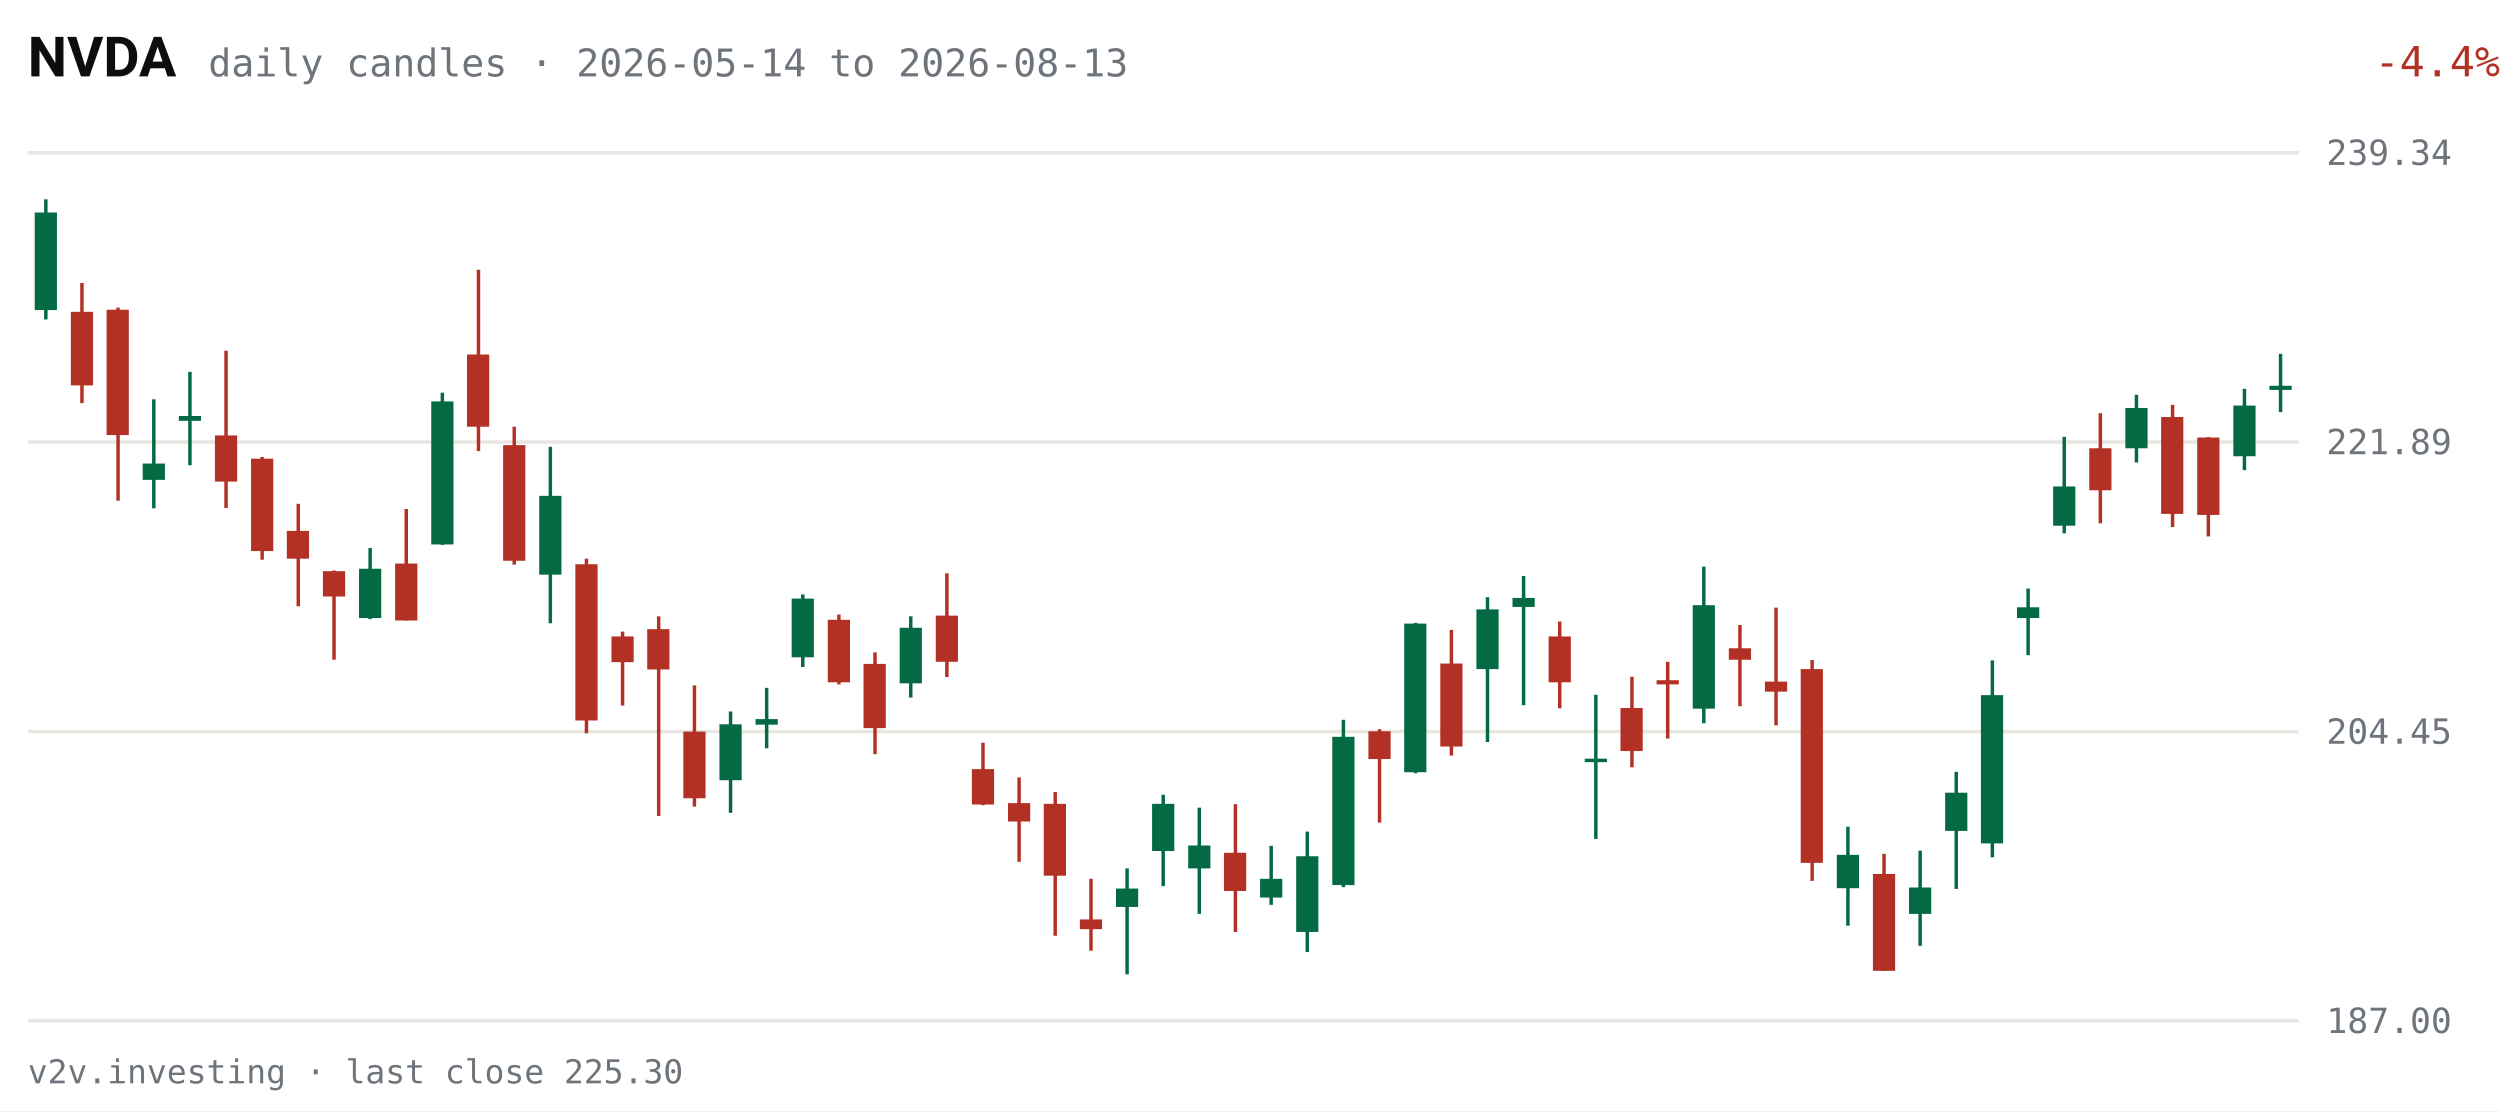
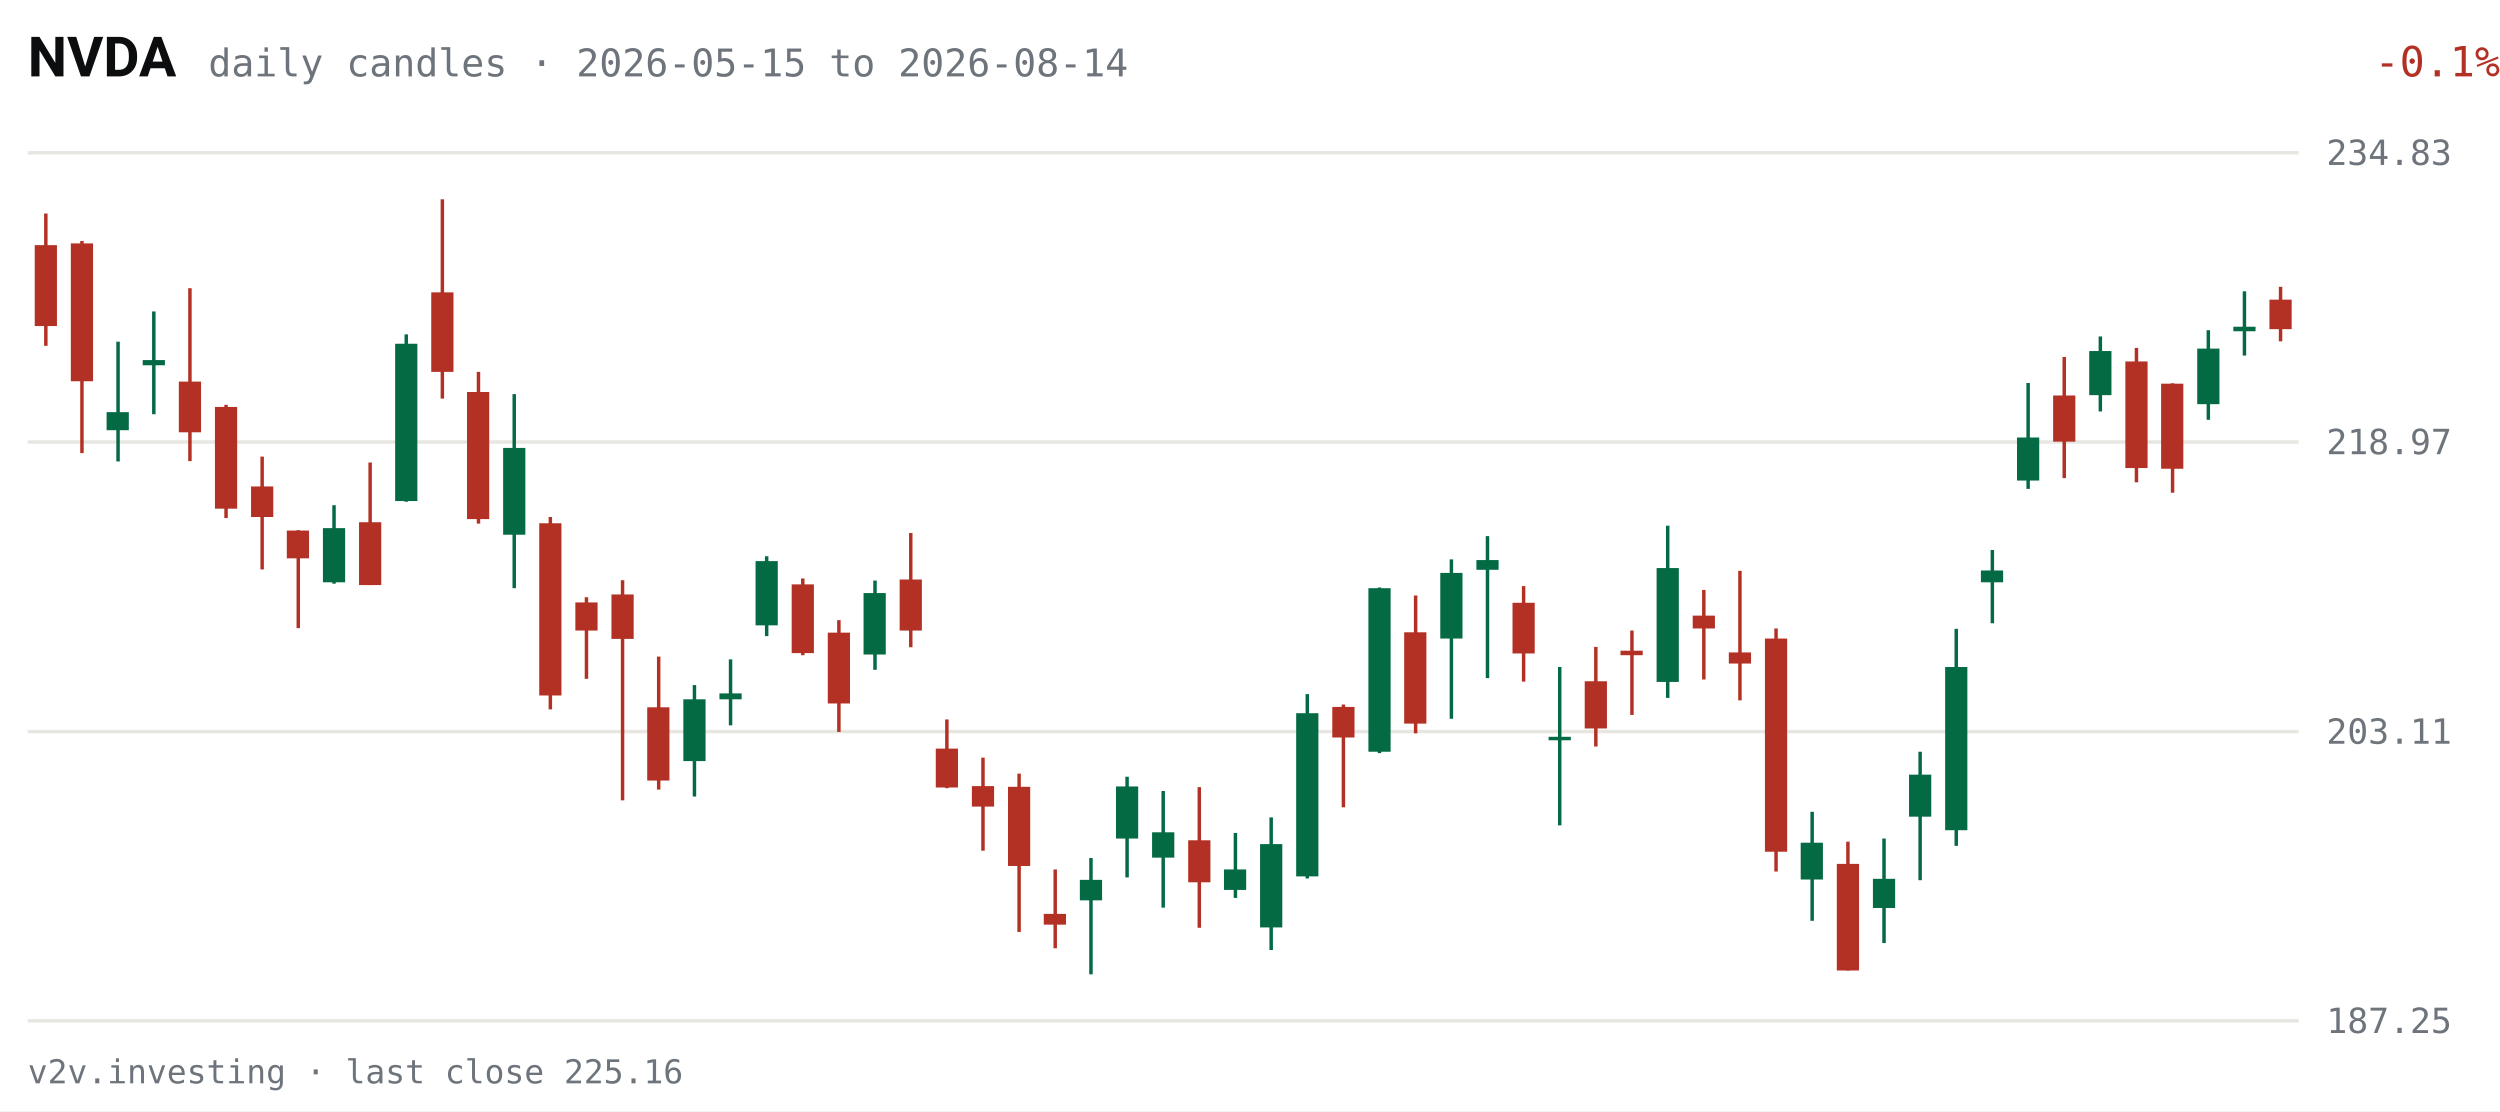
<svg xmlns="http://www.w3.org/2000/svg" viewBox="0 0 720 320" width="720" height="320" role="img" aria-label="NVDA daily candles, last 63 sessions">
  <rect width="720" height="320" fill="#FFFFFF" />
  <text x="8" y="22" fill="#0C0D0E" font-size="16" font-weight="600" font-family="system-ui,-apple-system,Segoe UI,Roboto,sans-serif">NVDA</text>
-   <text x="60" y="22" fill="#6E747B" font-size="11" font-family="ui-monospace,SFMono-Regular,Menlo,Consolas,monospace">daily candles · 2026-05-14 to 2026-08-13</text>
-   <text x="670" y="22" fill="#B33124" font-size="12" text-anchor="end" font-family="ui-monospace,SFMono-Regular,Menlo,Consolas,monospace" transform="translate(50,0)">-4.4%</text>
+   <text x="60" y="22" fill="#6E747B" font-size="11" font-family="ui-monospace,SFMono-Regular,Menlo,Consolas,monospace">daily candles · 2026-05-15 to 2026-08-14</text>
+   <text x="670" y="22" fill="#B33124" font-size="12" text-anchor="end" font-family="ui-monospace,SFMono-Regular,Menlo,Consolas,monospace" transform="translate(50,0)">-0.1%</text>
  <g font-family="ui-monospace,SFMono-Regular,Menlo,Consolas,monospace">
    <line x1="8" y1="294.0" x2="662" y2="294.0" stroke="#E7E6E1" stroke-width="1" />
-     <text x="670" y="297.5" fill="#6E747B" font-size="10">187.00</text>
+     <text x="670" y="297.5" fill="#6E747B" font-size="10">187.25</text>
    <line x1="8" y1="210.7" x2="662" y2="210.7" stroke="#E7E6E1" stroke-width="1" />
-     <text x="670" y="214.2" fill="#6E747B" font-size="10">204.45</text>
+     <text x="670" y="214.2" fill="#6E747B" font-size="10">203.11</text>
    <line x1="8" y1="127.3" x2="662" y2="127.3" stroke="#E7E6E1" stroke-width="1" />
-     <text x="670" y="130.8" fill="#6E747B" font-size="10">221.89</text>
+     <text x="670" y="130.8" fill="#6E747B" font-size="10">218.97</text>
    <line x1="8" y1="44.0" x2="662" y2="44.0" stroke="#E7E6E1" stroke-width="1" />
-     <text x="670" y="47.5" fill="#6E747B" font-size="10">239.34</text>
-     <line x1="13.2" y1="57.4" x2="13.2" y2="92.0" stroke="#046A44" stroke-width="1" />
-     <rect x="10.0" y="61.2" width="6.4" height="28.1" fill="#046A44" />
-     <line x1="23.6" y1="81.5" x2="23.6" y2="116.1" stroke="#B33124" stroke-width="1" />
-     <rect x="20.4" y="89.8" width="6.4" height="21.2" fill="#B33124" />
-     <line x1="34.0" y1="88.6" x2="34.0" y2="144.2" stroke="#B33124" stroke-width="1" />
-     <rect x="30.7" y="89.2" width="6.4" height="36.1" fill="#B33124" />
-     <line x1="44.3" y1="115.0" x2="44.3" y2="146.4" stroke="#046A44" stroke-width="1" />
-     <rect x="41.1" y="133.5" width="6.4" height="4.7" fill="#046A44" />
-     <line x1="54.7" y1="107.1" x2="54.7" y2="134.0" stroke="#046A44" stroke-width="1" />
-     <rect x="51.5" y="119.8" width="6.4" height="1.4" fill="#046A44" />
-     <line x1="65.1" y1="101.0" x2="65.1" y2="146.3" stroke="#B33124" stroke-width="1" />
-     <rect x="61.9" y="125.4" width="6.4" height="13.3" fill="#B33124" />
-     <line x1="75.5" y1="131.6" x2="75.5" y2="161.2" stroke="#B33124" stroke-width="1" />
-     <rect x="72.3" y="132.1" width="6.4" height="26.6" fill="#B33124" />
-     <line x1="85.9" y1="145.1" x2="85.9" y2="174.6" stroke="#B33124" stroke-width="1" />
-     <rect x="82.6" y="152.9" width="6.4" height="8.0" fill="#B33124" />
-     <line x1="96.2" y1="164.3" x2="96.2" y2="190.0" stroke="#B33124" stroke-width="1" />
-     <rect x="93.0" y="164.5" width="6.4" height="7.3" fill="#B33124" />
-     <line x1="106.6" y1="157.8" x2="106.6" y2="178.3" stroke="#046A44" stroke-width="1" />
-     <rect x="103.4" y="163.8" width="6.4" height="14.2" fill="#046A44" />
-     <line x1="117.0" y1="146.6" x2="117.0" y2="178.7" stroke="#B33124" stroke-width="1" />
-     <rect x="113.8" y="162.3" width="6.4" height="16.4" fill="#B33124" />
-     <line x1="127.4" y1="113.1" x2="127.4" y2="156.9" stroke="#046A44" stroke-width="1" />
-     <rect x="124.2" y="115.6" width="6.4" height="41.2" fill="#046A44" />
-     <line x1="137.8" y1="77.7" x2="137.8" y2="129.9" stroke="#B33124" stroke-width="1" />
-     <rect x="134.5" y="102.1" width="6.4" height="20.8" fill="#B33124" />
-     <line x1="148.1" y1="122.9" x2="148.1" y2="162.6" stroke="#B33124" stroke-width="1" />
-     <rect x="144.9" y="128.2" width="6.4" height="33.3" fill="#B33124" />
-     <line x1="158.5" y1="128.7" x2="158.5" y2="179.5" stroke="#046A44" stroke-width="1" />
-     <rect x="155.3" y="142.8" width="6.4" height="22.7" fill="#046A44" />
-     <line x1="168.9" y1="160.9" x2="168.9" y2="211.2" stroke="#B33124" stroke-width="1" />
-     <rect x="165.7" y="162.5" width="6.4" height="45.0" fill="#B33124" />
-     <line x1="179.3" y1="181.9" x2="179.3" y2="203.2" stroke="#B33124" stroke-width="1" />
-     <rect x="176.1" y="183.3" width="6.4" height="7.4" fill="#B33124" />
-     <line x1="189.7" y1="177.5" x2="189.7" y2="235.0" stroke="#B33124" stroke-width="1" />
-     <rect x="186.4" y="181.2" width="6.4" height="11.6" fill="#B33124" />
-     <line x1="200.0" y1="197.4" x2="200.0" y2="232.3" stroke="#B33124" stroke-width="1" />
-     <rect x="196.8" y="210.7" width="6.4" height="19.2" fill="#B33124" />
-     <line x1="210.4" y1="204.9" x2="210.4" y2="234.1" stroke="#046A44" stroke-width="1" />
-     <rect x="207.2" y="208.6" width="6.4" height="16.1" fill="#046A44" />
-     <line x1="220.8" y1="198.1" x2="220.8" y2="215.5" stroke="#046A44" stroke-width="1" />
-     <rect x="217.6" y="207.1" width="6.4" height="1.6" fill="#046A44" />
-     <line x1="231.2" y1="171.2" x2="231.2" y2="192.1" stroke="#046A44" stroke-width="1" />
-     <rect x="228.0" y="172.4" width="6.4" height="16.9" fill="#046A44" />
-     <line x1="241.6" y1="177.0" x2="241.6" y2="197.1" stroke="#B33124" stroke-width="1" />
-     <rect x="238.4" y="178.5" width="6.4" height="18.0" fill="#B33124" />
-     <line x1="252.0" y1="187.9" x2="252.0" y2="217.2" stroke="#B33124" stroke-width="1" />
-     <rect x="248.7" y="191.2" width="6.4" height="18.5" fill="#B33124" />
-     <line x1="262.3" y1="177.5" x2="262.3" y2="200.9" stroke="#046A44" stroke-width="1" />
-     <rect x="259.1" y="180.8" width="6.4" height="16.0" fill="#046A44" />
-     <line x1="272.7" y1="165.1" x2="272.7" y2="195.0" stroke="#B33124" stroke-width="1" />
-     <rect x="269.5" y="177.3" width="6.4" height="13.3" fill="#B33124" />
-     <line x1="283.1" y1="213.9" x2="283.1" y2="231.9" stroke="#B33124" stroke-width="1" />
-     <rect x="279.9" y="221.5" width="6.4" height="10.2" fill="#B33124" />
-     <line x1="293.5" y1="223.9" x2="293.5" y2="248.2" stroke="#B33124" stroke-width="1" />
-     <rect x="290.3" y="231.3" width="6.4" height="5.3" fill="#B33124" />
-     <line x1="303.9" y1="228.1" x2="303.9" y2="269.5" stroke="#B33124" stroke-width="1" />
-     <rect x="300.6" y="231.5" width="6.4" height="20.7" fill="#B33124" />
-     <line x1="314.2" y1="253.1" x2="314.2" y2="273.8" stroke="#B33124" stroke-width="1" />
-     <rect x="311.0" y="264.8" width="6.4" height="2.8" fill="#B33124" />
-     <line x1="324.6" y1="250.1" x2="324.6" y2="280.6" stroke="#046A44" stroke-width="1" />
-     <rect x="321.4" y="255.9" width="6.4" height="5.3" fill="#046A44" />
-     <line x1="335.0" y1="228.9" x2="335.0" y2="255.2" stroke="#046A44" stroke-width="1" />
-     <rect x="331.8" y="231.5" width="6.4" height="13.6" fill="#046A44" />
-     <line x1="345.4" y1="232.6" x2="345.4" y2="263.2" stroke="#046A44" stroke-width="1" />
-     <rect x="342.2" y="243.5" width="6.4" height="6.6" fill="#046A44" />
-     <line x1="355.8" y1="231.6" x2="355.8" y2="268.4" stroke="#B33124" stroke-width="1" />
-     <rect x="352.5" y="245.6" width="6.4" height="11.0" fill="#B33124" />
-     <line x1="366.1" y1="243.6" x2="366.1" y2="260.6" stroke="#046A44" stroke-width="1" />
-     <rect x="362.9" y="253.1" width="6.4" height="5.4" fill="#046A44" />
-     <line x1="376.5" y1="239.5" x2="376.5" y2="274.2" stroke="#046A44" stroke-width="1" />
-     <rect x="373.3" y="246.6" width="6.4" height="21.8" fill="#046A44" />
-     <line x1="386.9" y1="207.3" x2="386.9" y2="255.5" stroke="#046A44" stroke-width="1" />
-     <rect x="383.7" y="212.2" width="6.4" height="42.7" fill="#046A44" />
-     <line x1="397.3" y1="210.0" x2="397.3" y2="236.9" stroke="#B33124" stroke-width="1" />
-     <rect x="394.1" y="210.6" width="6.4" height="8.0" fill="#B33124" />
-     <line x1="407.7" y1="179.4" x2="407.7" y2="222.7" stroke="#046A44" stroke-width="1" />
-     <rect x="404.4" y="179.6" width="6.4" height="42.8" fill="#046A44" />
-     <line x1="418.0" y1="181.4" x2="418.0" y2="217.6" stroke="#B33124" stroke-width="1" />
-     <rect x="414.8" y="191.1" width="6.4" height="23.9" fill="#B33124" />
-     <line x1="428.4" y1="172.0" x2="428.4" y2="213.7" stroke="#046A44" stroke-width="1" />
-     <rect x="425.2" y="175.5" width="6.4" height="17.2" fill="#046A44" />
-     <line x1="438.8" y1="165.9" x2="438.8" y2="203.1" stroke="#046A44" stroke-width="1" />
-     <rect x="435.6" y="172.2" width="6.4" height="2.6" fill="#046A44" />
-     <line x1="449.2" y1="179.0" x2="449.2" y2="204.0" stroke="#B33124" stroke-width="1" />
-     <rect x="446.0" y="183.3" width="6.4" height="13.2" fill="#B33124" />
-     <line x1="459.6" y1="200.1" x2="459.6" y2="241.6" stroke="#046A44" stroke-width="1" />
-     <rect x="456.4" y="218.5" width="6.4" height="1.0" fill="#046A44" />
-     <line x1="470.0" y1="194.9" x2="470.0" y2="221.0" stroke="#B33124" stroke-width="1" />
-     <rect x="466.7" y="203.9" width="6.4" height="12.4" fill="#B33124" />
-     <line x1="480.3" y1="190.6" x2="480.3" y2="212.7" stroke="#B33124" stroke-width="1" />
-     <rect x="477.1" y="195.9" width="6.4" height="1.2" fill="#B33124" />
-     <line x1="490.7" y1="163.2" x2="490.7" y2="208.3" stroke="#046A44" stroke-width="1" />
-     <rect x="487.5" y="174.3" width="6.4" height="29.8" fill="#046A44" />
-     <line x1="501.1" y1="180.0" x2="501.1" y2="203.4" stroke="#B33124" stroke-width="1" />
-     <rect x="497.9" y="186.7" width="6.4" height="3.3" fill="#B33124" />
-     <line x1="511.5" y1="175.0" x2="511.5" y2="208.9" stroke="#B33124" stroke-width="1" />
-     <rect x="508.3" y="196.3" width="6.4" height="2.9" fill="#B33124" />
-     <line x1="521.9" y1="190.1" x2="521.9" y2="253.7" stroke="#B33124" stroke-width="1" />
-     <rect x="518.6" y="192.7" width="6.4" height="55.8" fill="#B33124" />
-     <line x1="532.2" y1="238.1" x2="532.2" y2="266.6" stroke="#046A44" stroke-width="1" />
-     <rect x="529.0" y="246.2" width="6.4" height="9.6" fill="#046A44" />
-     <line x1="542.6" y1="245.9" x2="542.6" y2="279.6" stroke="#B33124" stroke-width="1" />
-     <rect x="539.4" y="251.7" width="6.4" height="27.9" fill="#B33124" />
-     <line x1="553.0" y1="245.0" x2="553.0" y2="272.4" stroke="#046A44" stroke-width="1" />
-     <rect x="549.8" y="255.6" width="6.4" height="7.6" fill="#046A44" />
-     <line x1="563.4" y1="222.3" x2="563.4" y2="256.0" stroke="#046A44" stroke-width="1" />
-     <rect x="560.2" y="228.3" width="6.4" height="11.0" fill="#046A44" />
-     <line x1="573.8" y1="190.2" x2="573.8" y2="246.9" stroke="#046A44" stroke-width="1" />
-     <rect x="570.5" y="200.2" width="6.4" height="42.7" fill="#046A44" />
-     <line x1="584.1" y1="169.5" x2="584.1" y2="188.7" stroke="#046A44" stroke-width="1" />
-     <rect x="580.9" y="174.9" width="6.4" height="3.1" fill="#046A44" />
-     <line x1="594.5" y1="125.8" x2="594.5" y2="153.6" stroke="#046A44" stroke-width="1" />
-     <rect x="591.3" y="140.1" width="6.4" height="11.3" fill="#046A44" />
-     <line x1="604.9" y1="119.0" x2="604.9" y2="150.7" stroke="#B33124" stroke-width="1" />
-     <rect x="601.7" y="129.1" width="6.4" height="12.1" fill="#B33124" />
-     <line x1="615.3" y1="113.7" x2="615.3" y2="133.2" stroke="#046A44" stroke-width="1" />
-     <rect x="612.1" y="117.5" width="6.4" height="11.6" fill="#046A44" />
-     <line x1="625.7" y1="116.6" x2="625.7" y2="151.8" stroke="#B33124" stroke-width="1" />
-     <rect x="622.4" y="120.1" width="6.4" height="27.9" fill="#B33124" />
-     <line x1="636.0" y1="125.9" x2="636.0" y2="154.5" stroke="#B33124" stroke-width="1" />
-     <rect x="632.8" y="126.0" width="6.4" height="22.3" fill="#B33124" />
-     <line x1="646.4" y1="112.0" x2="646.4" y2="135.4" stroke="#046A44" stroke-width="1" />
-     <rect x="643.2" y="116.8" width="6.4" height="14.6" fill="#046A44" />
-     <line x1="656.8" y1="101.9" x2="656.8" y2="118.7" stroke="#046A44" stroke-width="1" />
-     <rect x="653.6" y="111.1" width="6.4" height="1.2" fill="#046A44" />
+     <text x="670" y="47.5" fill="#6E747B" font-size="10">234.83</text>
+     <line x1="13.2" y1="61.5" x2="13.2" y2="99.6" stroke="#B33124" stroke-width="1" />
+     <rect x="10.0" y="70.6" width="6.4" height="23.3" fill="#B33124" />
+     <line x1="23.6" y1="69.4" x2="23.6" y2="130.5" stroke="#B33124" stroke-width="1" />
+     <rect x="20.4" y="70.1" width="6.4" height="39.7" fill="#B33124" />
+     <line x1="34.0" y1="98.4" x2="34.0" y2="132.9" stroke="#046A44" stroke-width="1" />
+     <rect x="30.7" y="118.7" width="6.4" height="5.2" fill="#046A44" />
+     <line x1="44.3" y1="89.7" x2="44.3" y2="119.3" stroke="#046A44" stroke-width="1" />
+     <rect x="41.1" y="103.7" width="6.4" height="1.5" fill="#046A44" />
+     <line x1="54.7" y1="83.0" x2="54.7" y2="132.8" stroke="#B33124" stroke-width="1" />
+     <rect x="51.5" y="109.9" width="6.4" height="14.6" fill="#B33124" />
+     <line x1="65.1" y1="116.6" x2="65.1" y2="149.2" stroke="#B33124" stroke-width="1" />
+     <rect x="61.9" y="117.2" width="6.4" height="29.3" fill="#B33124" />
+     <line x1="75.5" y1="131.5" x2="75.5" y2="164.0" stroke="#B33124" stroke-width="1" />
+     <rect x="72.3" y="140.1" width="6.4" height="8.8" fill="#B33124" />
+     <line x1="85.9" y1="152.7" x2="85.9" y2="180.9" stroke="#B33124" stroke-width="1" />
+     <rect x="82.6" y="152.8" width="6.4" height="8.0" fill="#B33124" />
+     <line x1="96.2" y1="145.5" x2="96.2" y2="168.1" stroke="#046A44" stroke-width="1" />
+     <rect x="93.0" y="152.1" width="6.4" height="15.6" fill="#046A44" />
+     <line x1="106.6" y1="133.2" x2="106.6" y2="168.5" stroke="#B33124" stroke-width="1" />
+     <rect x="103.4" y="150.4" width="6.4" height="18.1" fill="#B33124" />
+     <line x1="117.0" y1="96.3" x2="117.0" y2="144.5" stroke="#046A44" stroke-width="1" />
+     <rect x="113.8" y="99.0" width="6.4" height="45.3" fill="#046A44" />
+     <line x1="127.4" y1="57.4" x2="127.4" y2="114.8" stroke="#B33124" stroke-width="1" />
+     <rect x="124.2" y="84.2" width="6.4" height="22.9" fill="#B33124" />
+     <line x1="137.8" y1="107.1" x2="137.8" y2="150.8" stroke="#B33124" stroke-width="1" />
+     <rect x="134.5" y="112.9" width="6.4" height="36.6" fill="#B33124" />
+     <line x1="148.1" y1="113.5" x2="148.1" y2="169.4" stroke="#046A44" stroke-width="1" />
+     <rect x="144.9" y="129.0" width="6.4" height="25.0" fill="#046A44" />
+     <line x1="158.5" y1="148.9" x2="158.5" y2="204.3" stroke="#B33124" stroke-width="1" />
+     <rect x="155.3" y="150.7" width="6.4" height="49.6" fill="#B33124" />
+     <line x1="168.9" y1="172.0" x2="168.9" y2="195.5" stroke="#B33124" stroke-width="1" />
+     <rect x="165.7" y="173.5" width="6.4" height="8.1" fill="#B33124" />
+     <line x1="179.3" y1="167.1" x2="179.3" y2="230.5" stroke="#B33124" stroke-width="1" />
+     <rect x="176.1" y="171.2" width="6.4" height="12.8" fill="#B33124" />
+     <line x1="189.7" y1="189.1" x2="189.7" y2="227.4" stroke="#B33124" stroke-width="1" />
+     <rect x="186.4" y="203.7" width="6.4" height="21.1" fill="#B33124" />
+     <line x1="200.0" y1="197.3" x2="200.0" y2="229.4" stroke="#046A44" stroke-width="1" />
+     <rect x="196.8" y="201.4" width="6.4" height="17.8" fill="#046A44" />
+     <line x1="210.4" y1="189.9" x2="210.4" y2="208.9" stroke="#046A44" stroke-width="1" />
+     <rect x="207.2" y="199.7" width="6.4" height="1.7" fill="#046A44" />
+     <line x1="220.8" y1="160.2" x2="220.8" y2="183.2" stroke="#046A44" stroke-width="1" />
+     <rect x="217.6" y="161.6" width="6.4" height="18.5" fill="#046A44" />
+     <line x1="231.2" y1="166.6" x2="231.2" y2="188.7" stroke="#B33124" stroke-width="1" />
+     <rect x="228.0" y="168.3" width="6.4" height="19.8" fill="#B33124" />
+     <line x1="241.6" y1="178.6" x2="241.6" y2="210.8" stroke="#B33124" stroke-width="1" />
+     <rect x="238.4" y="182.2" width="6.4" height="20.4" fill="#B33124" />
+     <line x1="252.0" y1="167.2" x2="252.0" y2="192.9" stroke="#046A44" stroke-width="1" />
+     <rect x="248.7" y="170.8" width="6.4" height="17.7" fill="#046A44" />
+     <line x1="262.3" y1="153.5" x2="262.3" y2="186.4" stroke="#B33124" stroke-width="1" />
+     <rect x="259.1" y="166.9" width="6.4" height="14.7" fill="#B33124" />
+     <line x1="272.7" y1="207.2" x2="272.7" y2="227.0" stroke="#B33124" stroke-width="1" />
+     <rect x="269.5" y="215.6" width="6.4" height="11.2" fill="#B33124" />
+     <line x1="283.1" y1="218.2" x2="283.1" y2="245.0" stroke="#B33124" stroke-width="1" />
+     <rect x="279.9" y="226.4" width="6.4" height="5.9" fill="#B33124" />
+     <line x1="293.5" y1="222.8" x2="293.5" y2="268.4" stroke="#B33124" stroke-width="1" />
+     <rect x="290.3" y="226.6" width="6.4" height="22.8" fill="#B33124" />
+     <line x1="303.9" y1="250.4" x2="303.9" y2="273.1" stroke="#B33124" stroke-width="1" />
+     <rect x="300.6" y="263.2" width="6.4" height="3.1" fill="#B33124" />
+     <line x1="314.2" y1="247.1" x2="314.2" y2="280.6" stroke="#046A44" stroke-width="1" />
+     <rect x="311.0" y="253.4" width="6.4" height="5.9" fill="#046A44" />
+     <line x1="324.6" y1="223.7" x2="324.6" y2="252.7" stroke="#046A44" stroke-width="1" />
+     <rect x="321.4" y="226.5" width="6.4" height="15.0" fill="#046A44" />
+     <line x1="335.0" y1="227.8" x2="335.0" y2="261.4" stroke="#046A44" stroke-width="1" />
+     <rect x="331.8" y="239.7" width="6.4" height="7.3" fill="#046A44" />
+     <line x1="345.4" y1="226.7" x2="345.4" y2="267.2" stroke="#B33124" stroke-width="1" />
+     <rect x="342.2" y="242.0" width="6.4" height="12.1" fill="#B33124" />
+     <line x1="355.8" y1="239.9" x2="355.8" y2="258.6" stroke="#046A44" stroke-width="1" />
+     <rect x="352.5" y="250.4" width="6.4" height="5.9" fill="#046A44" />
+     <line x1="366.1" y1="235.4" x2="366.1" y2="273.6" stroke="#046A44" stroke-width="1" />
+     <rect x="362.9" y="243.1" width="6.4" height="24.0" fill="#046A44" />
+     <line x1="376.5" y1="199.9" x2="376.5" y2="253.0" stroke="#046A44" stroke-width="1" />
+     <rect x="373.3" y="205.4" width="6.4" height="47.0" fill="#046A44" />
+     <line x1="386.9" y1="202.9" x2="386.9" y2="232.5" stroke="#B33124" stroke-width="1" />
+     <rect x="383.7" y="203.6" width="6.4" height="8.8" fill="#B33124" />
+     <line x1="397.3" y1="169.2" x2="397.3" y2="216.9" stroke="#046A44" stroke-width="1" />
+     <rect x="394.1" y="169.4" width="6.4" height="47.1" fill="#046A44" />
+     <line x1="407.7" y1="171.5" x2="407.7" y2="211.2" stroke="#B33124" stroke-width="1" />
+     <rect x="404.4" y="182.1" width="6.4" height="26.3" fill="#B33124" />
+     <line x1="418.0" y1="161.1" x2="418.0" y2="207.0" stroke="#046A44" stroke-width="1" />
+     <rect x="414.8" y="165.0" width="6.4" height="18.9" fill="#046A44" />
+     <line x1="428.4" y1="154.4" x2="428.4" y2="195.3" stroke="#046A44" stroke-width="1" />
+     <rect x="425.2" y="161.3" width="6.4" height="2.8" fill="#046A44" />
+     <line x1="438.8" y1="168.8" x2="438.8" y2="196.3" stroke="#B33124" stroke-width="1" />
+     <rect x="435.6" y="173.6" width="6.4" height="14.6" fill="#B33124" />
+     <line x1="449.2" y1="192.1" x2="449.2" y2="237.7" stroke="#046A44" stroke-width="1" />
+     <rect x="446.0" y="212.2" width="6.4" height="1.0" fill="#046A44" />
+     <line x1="459.6" y1="186.3" x2="459.6" y2="215.0" stroke="#B33124" stroke-width="1" />
+     <rect x="456.4" y="196.2" width="6.4" height="13.6" fill="#B33124" />
+     <line x1="470.0" y1="181.6" x2="470.0" y2="205.9" stroke="#B33124" stroke-width="1" />
+     <rect x="466.7" y="187.4" width="6.4" height="1.3" fill="#B33124" />
+     <line x1="480.3" y1="151.4" x2="480.3" y2="201.0" stroke="#046A44" stroke-width="1" />
+     <rect x="477.1" y="163.6" width="6.4" height="32.8" fill="#046A44" />
+     <line x1="490.7" y1="169.9" x2="490.7" y2="195.7" stroke="#B33124" stroke-width="1" />
+     <rect x="487.5" y="177.3" width="6.4" height="3.7" fill="#B33124" />
+     <line x1="501.1" y1="164.4" x2="501.1" y2="201.7" stroke="#B33124" stroke-width="1" />
+     <rect x="497.9" y="187.9" width="6.4" height="3.2" fill="#B33124" />
+     <line x1="511.5" y1="181.0" x2="511.5" y2="251.0" stroke="#B33124" stroke-width="1" />
+     <rect x="508.3" y="183.9" width="6.4" height="61.4" fill="#B33124" />
+     <line x1="521.9" y1="233.8" x2="521.9" y2="265.2" stroke="#046A44" stroke-width="1" />
+     <rect x="518.6" y="242.7" width="6.4" height="10.6" fill="#046A44" />
+     <line x1="532.2" y1="242.4" x2="532.2" y2="279.5" stroke="#B33124" stroke-width="1" />
+     <rect x="529.0" y="248.8" width="6.4" height="30.7" fill="#B33124" />
+     <line x1="542.6" y1="241.5" x2="542.6" y2="271.6" stroke="#046A44" stroke-width="1" />
+     <rect x="539.4" y="253.1" width="6.4" height="8.4" fill="#046A44" />
+     <line x1="553.0" y1="216.5" x2="553.0" y2="253.5" stroke="#046A44" stroke-width="1" />
+     <rect x="549.8" y="223.1" width="6.4" height="12.1" fill="#046A44" />
+     <line x1="563.4" y1="181.1" x2="563.4" y2="243.6" stroke="#046A44" stroke-width="1" />
+     <rect x="560.2" y="192.1" width="6.4" height="47.0" fill="#046A44" />
+     <line x1="573.8" y1="158.4" x2="573.8" y2="179.5" stroke="#046A44" stroke-width="1" />
+     <rect x="570.5" y="164.3" width="6.4" height="3.4" fill="#046A44" />
+     <line x1="584.1" y1="110.3" x2="584.1" y2="140.8" stroke="#046A44" stroke-width="1" />
+     <rect x="580.9" y="126.0" width="6.4" height="12.4" fill="#046A44" />
+     <line x1="594.5" y1="102.8" x2="594.5" y2="137.7" stroke="#B33124" stroke-width="1" />
+     <rect x="591.3" y="113.9" width="6.4" height="13.3" fill="#B33124" />
+     <line x1="604.9" y1="96.9" x2="604.9" y2="118.5" stroke="#046A44" stroke-width="1" />
+     <rect x="601.7" y="101.1" width="6.4" height="12.7" fill="#046A44" />
+     <line x1="615.3" y1="100.2" x2="615.3" y2="138.9" stroke="#B33124" stroke-width="1" />
+     <rect x="612.1" y="104.1" width="6.4" height="30.7" fill="#B33124" />
+     <line x1="625.7" y1="110.4" x2="625.7" y2="141.9" stroke="#B33124" stroke-width="1" />
+     <rect x="622.4" y="110.5" width="6.4" height="24.5" fill="#B33124" />
+     <line x1="636.0" y1="95.1" x2="636.0" y2="120.9" stroke="#046A44" stroke-width="1" />
+     <rect x="632.8" y="100.4" width="6.4" height="16.0" fill="#046A44" />
+     <line x1="646.4" y1="83.9" x2="646.4" y2="102.4" stroke="#046A44" stroke-width="1" />
+     <rect x="643.2" y="94.1" width="6.4" height="1.3" fill="#046A44" />
+     <line x1="656.8" y1="82.6" x2="656.8" y2="98.3" stroke="#B33124" stroke-width="1" />
+     <rect x="653.6" y="86.3" width="6.4" height="8.5" fill="#B33124" />
  </g>
-   <text x="8" y="312" fill="#6E747B" font-size="9.5" font-family="ui-monospace,SFMono-Regular,Menlo,Consolas,monospace">v2v.investing · last close 225.30</text>
+   <text x="8" y="312" fill="#6E747B" font-size="9.5" font-family="ui-monospace,SFMono-Regular,Menlo,Consolas,monospace">v2v.investing · last close 225.16</text>
</svg>
